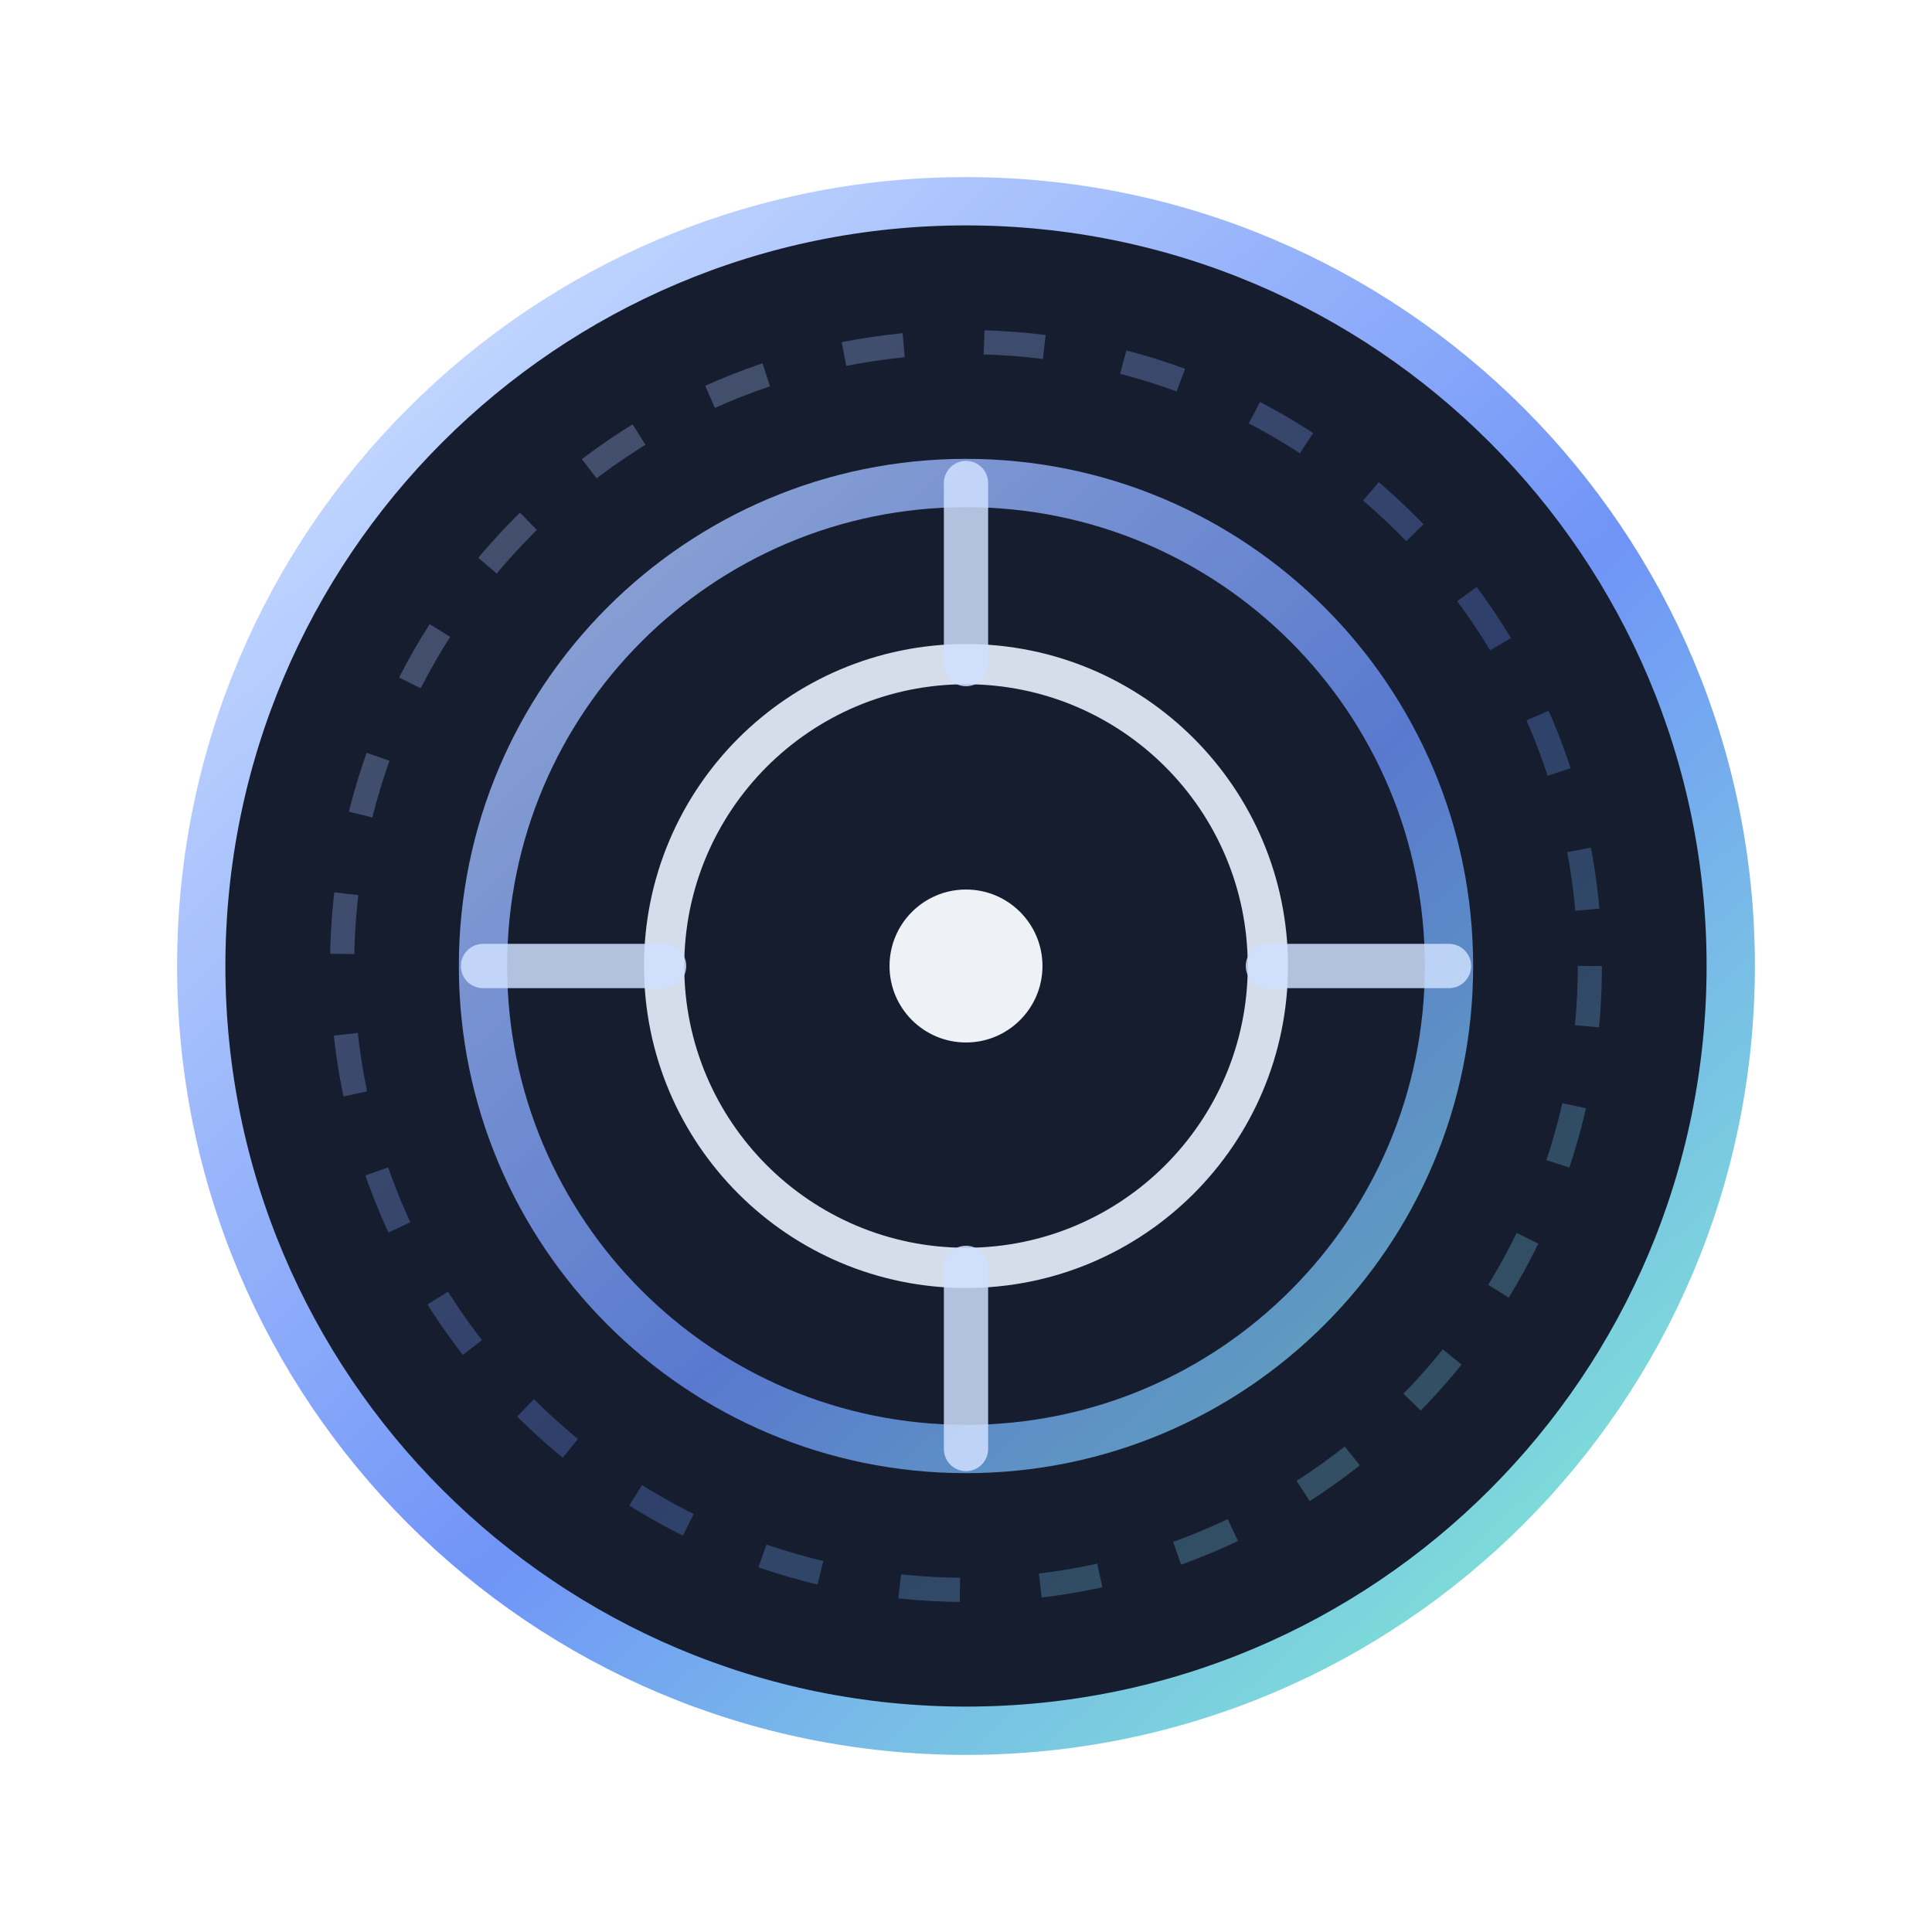
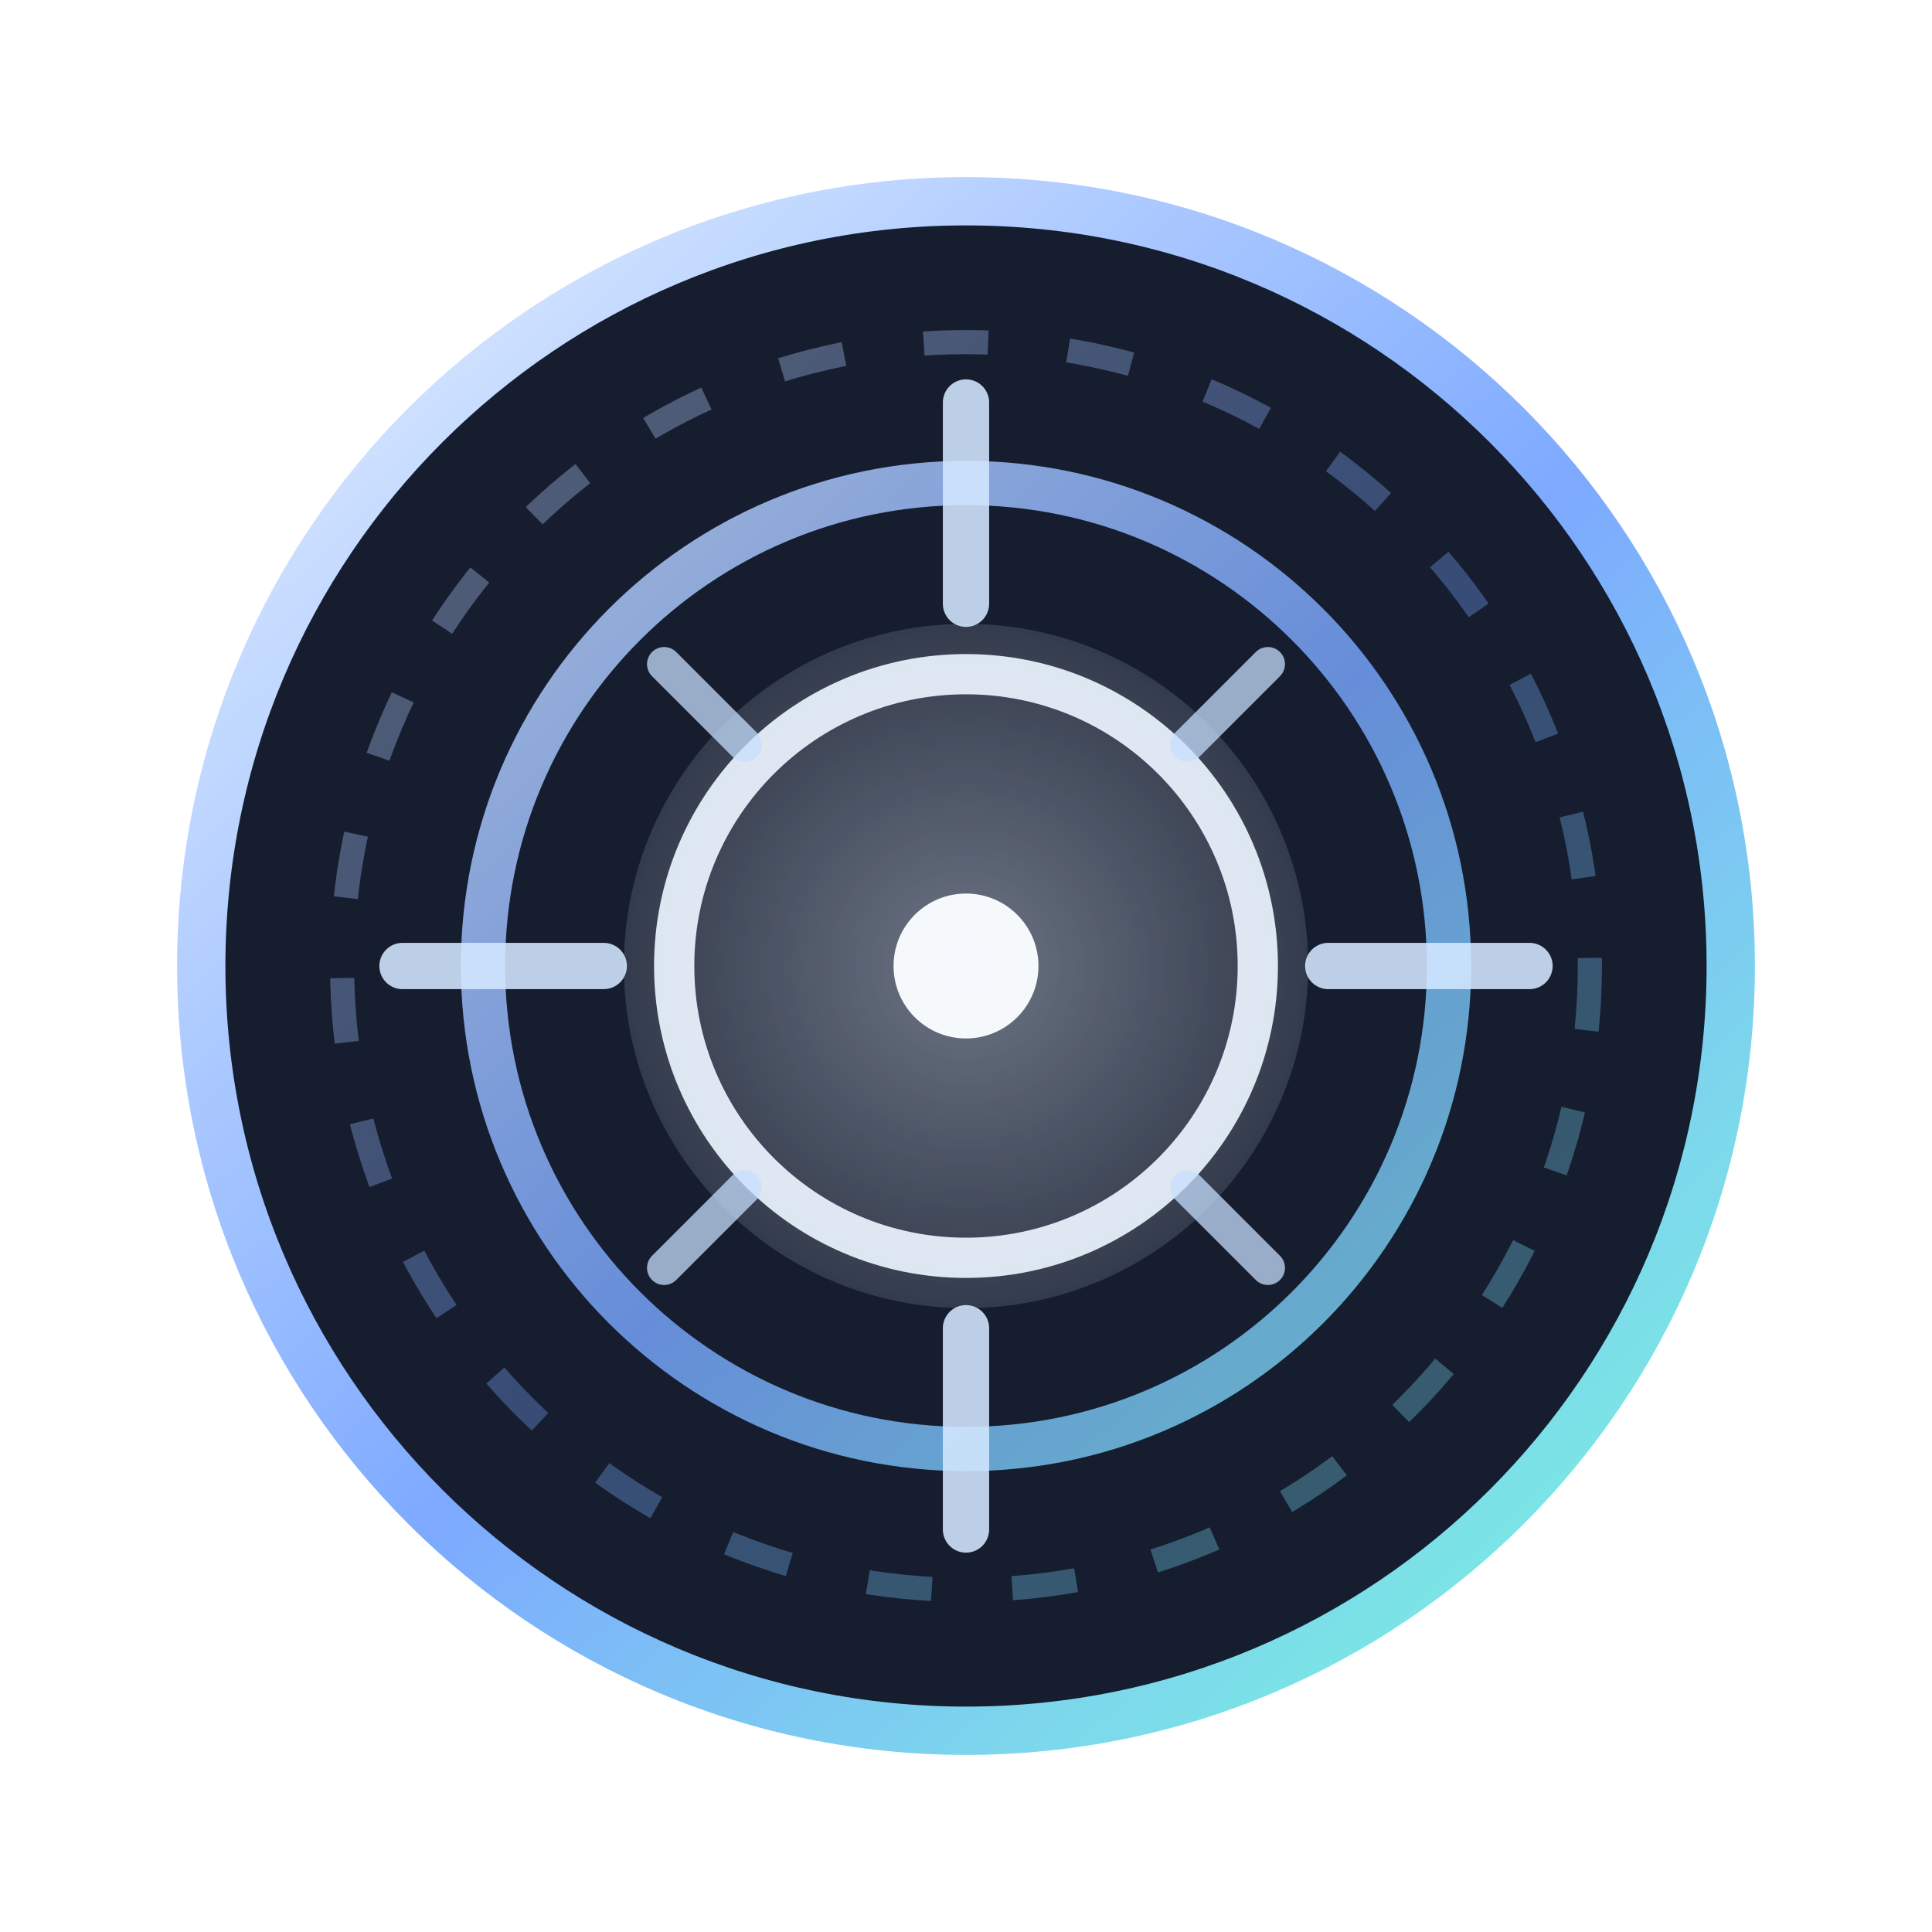
- <svg xmlns="http://www.w3.org/2000/svg" width="96" height="96" viewBox="0 0 96 96" fill="none">
+ <svg xmlns="http://www.w3.org/2000/svg" width="96" height="96" viewBox="0 0 96 96" fill="none" role="img" aria-label="dungeon hit confirm ring feedback">
  <defs>
    <linearGradient id="hitRingA" x1="18" y1="14" x2="80" y2="82" gradientUnits="userSpaceOnUse">
-       <stop stop-color="#C7DBFF" />
-       <stop offset="0.56" stop-color="#6A90F7" />
-       <stop offset="1" stop-color="#7BE8D2" />
+       <stop stop-color="#D7E7FF" />
+       <stop offset="0.52" stop-color="#78A6FF" />
+       <stop offset="1" stop-color="#76F0DF" />
    </linearGradient>
+     <radialGradient id="hitRingB" cx="0" cy="0" r="1" gradientUnits="userSpaceOnUse" gradientTransform="translate(48 48) rotate(90) scale(26)">
+       <stop stop-color="#EAF4FF" stop-opacity="0.6" />
+       <stop offset="1" stop-color="#EAF4FF" stop-opacity="0" />
+     </radialGradient>
  </defs>
-   <circle cx="48" cy="48" r="38" fill="#0C1426" stroke="url(#hitRingA)" stroke-width="2.4" opacity="0.96" />
-   <circle cx="48" cy="48" r="31" fill="none" stroke="url(#hitRingA)" stroke-width="1.2" opacity="0.3" stroke-dasharray="3 4" />
-   <circle cx="48" cy="48" r="24" fill="none" stroke="url(#hitRingA)" stroke-width="2.4" opacity="0.8" />
-   <circle cx="48" cy="48" r="15" fill="none" stroke="#EAF2FF" stroke-width="2" opacity="0.9" />
-   <path d="M48 24 V33 M48 63 V72 M24 48 H33 M63 48 H72" stroke="#CFE0FF" stroke-width="2.2" stroke-linecap="round" opacity="0.84" />
-   <circle cx="48" cy="48" r="3.8" fill="#F7FBFF" opacity="0.96" />
+   <circle cx="48" cy="48" r="38" fill="#0B1426" stroke="url(#hitRingA)" stroke-width="2.4" opacity="0.96" />
+   <circle cx="48" cy="48" r="31" fill="none" stroke="url(#hitRingA)" stroke-width="1.2" opacity="0.34" stroke-dasharray="3.2 4" />
+   <circle cx="48" cy="48" r="24" fill="none" stroke="url(#hitRingA)" stroke-width="2.2" opacity="0.82" />
+   <circle cx="48" cy="48" r="17" fill="url(#hitRingB)" opacity="0.68" />
+   <circle cx="48" cy="48" r="14.5" fill="none" stroke="#ECF5FF" stroke-width="2" opacity="0.92" />
+   <path d="M48 20 V30 M48 66 V76 M20 48 H30 M66 48 H76" stroke="#D3E7FF" stroke-width="2.3" stroke-linecap="round" opacity="0.88" />
+   <path d="M33 33 L37 37 M59 59 L63 63 M63 33 L59 37 M37 59 L33 63" stroke="#C8DEFF" stroke-width="1.7" stroke-linecap="round" opacity="0.74" />
+   <circle cx="48" cy="48" r="3.6" fill="#F8FCFF" opacity="0.98" />
</svg>
